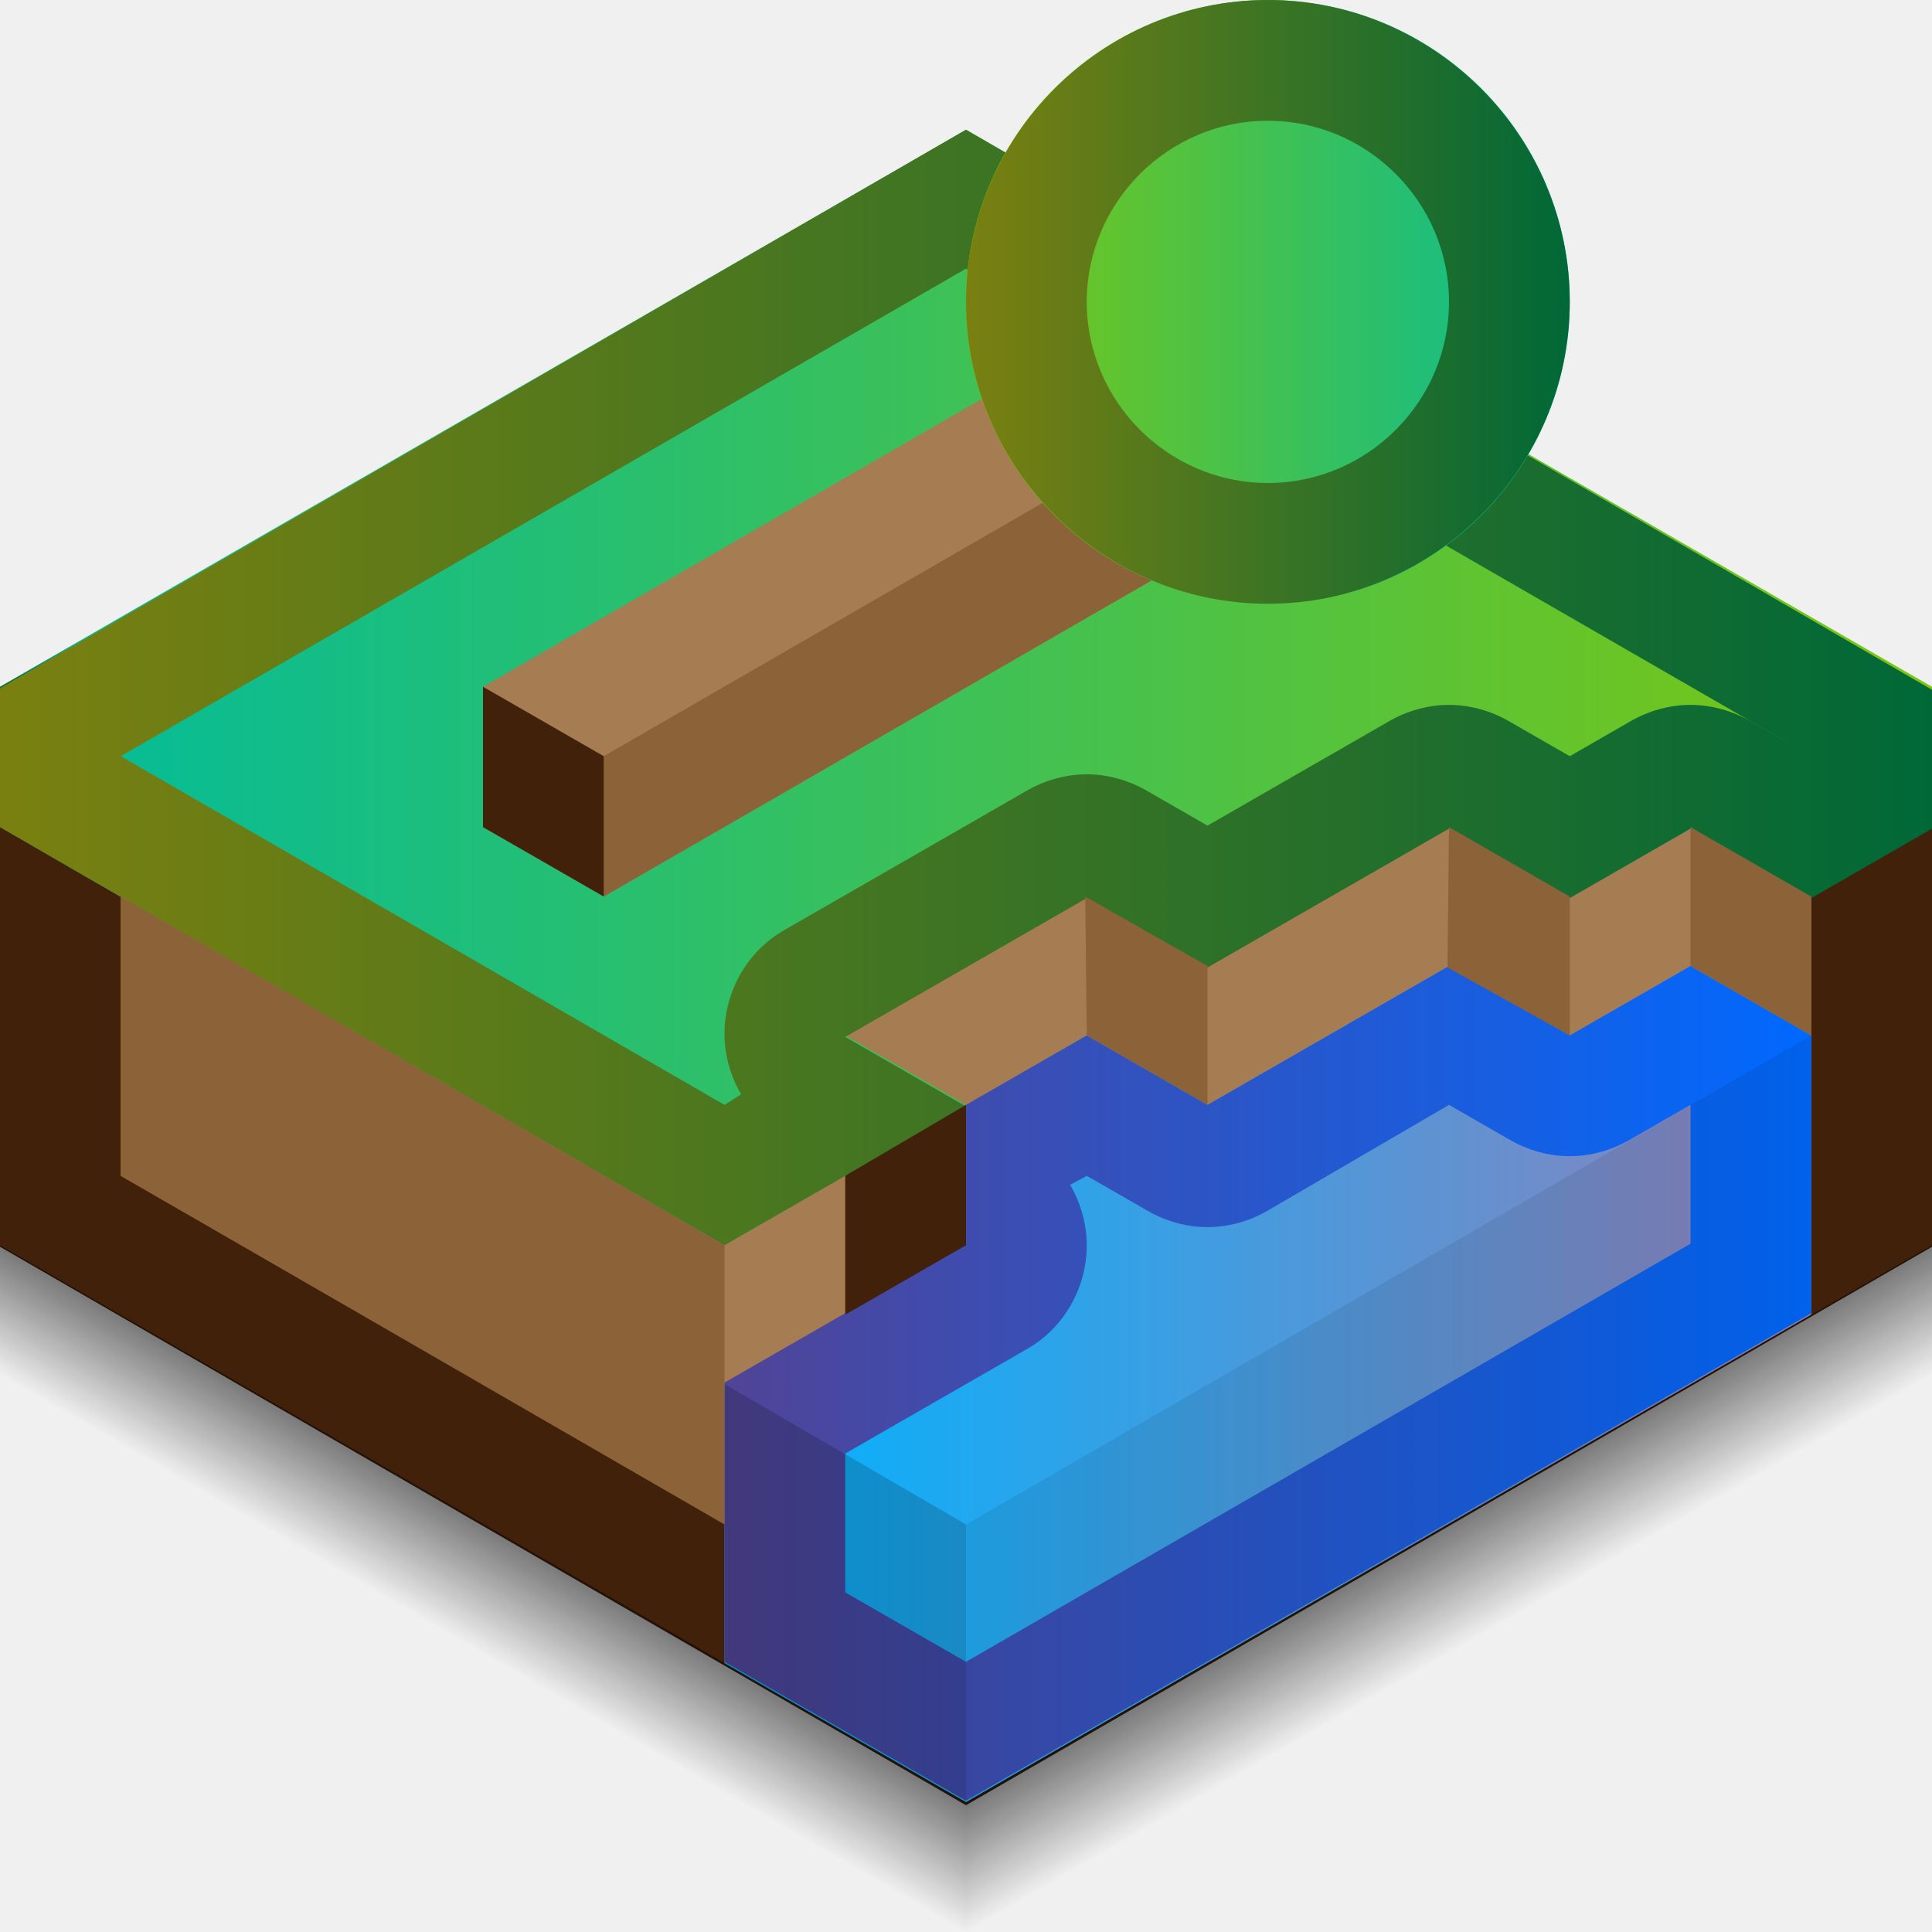
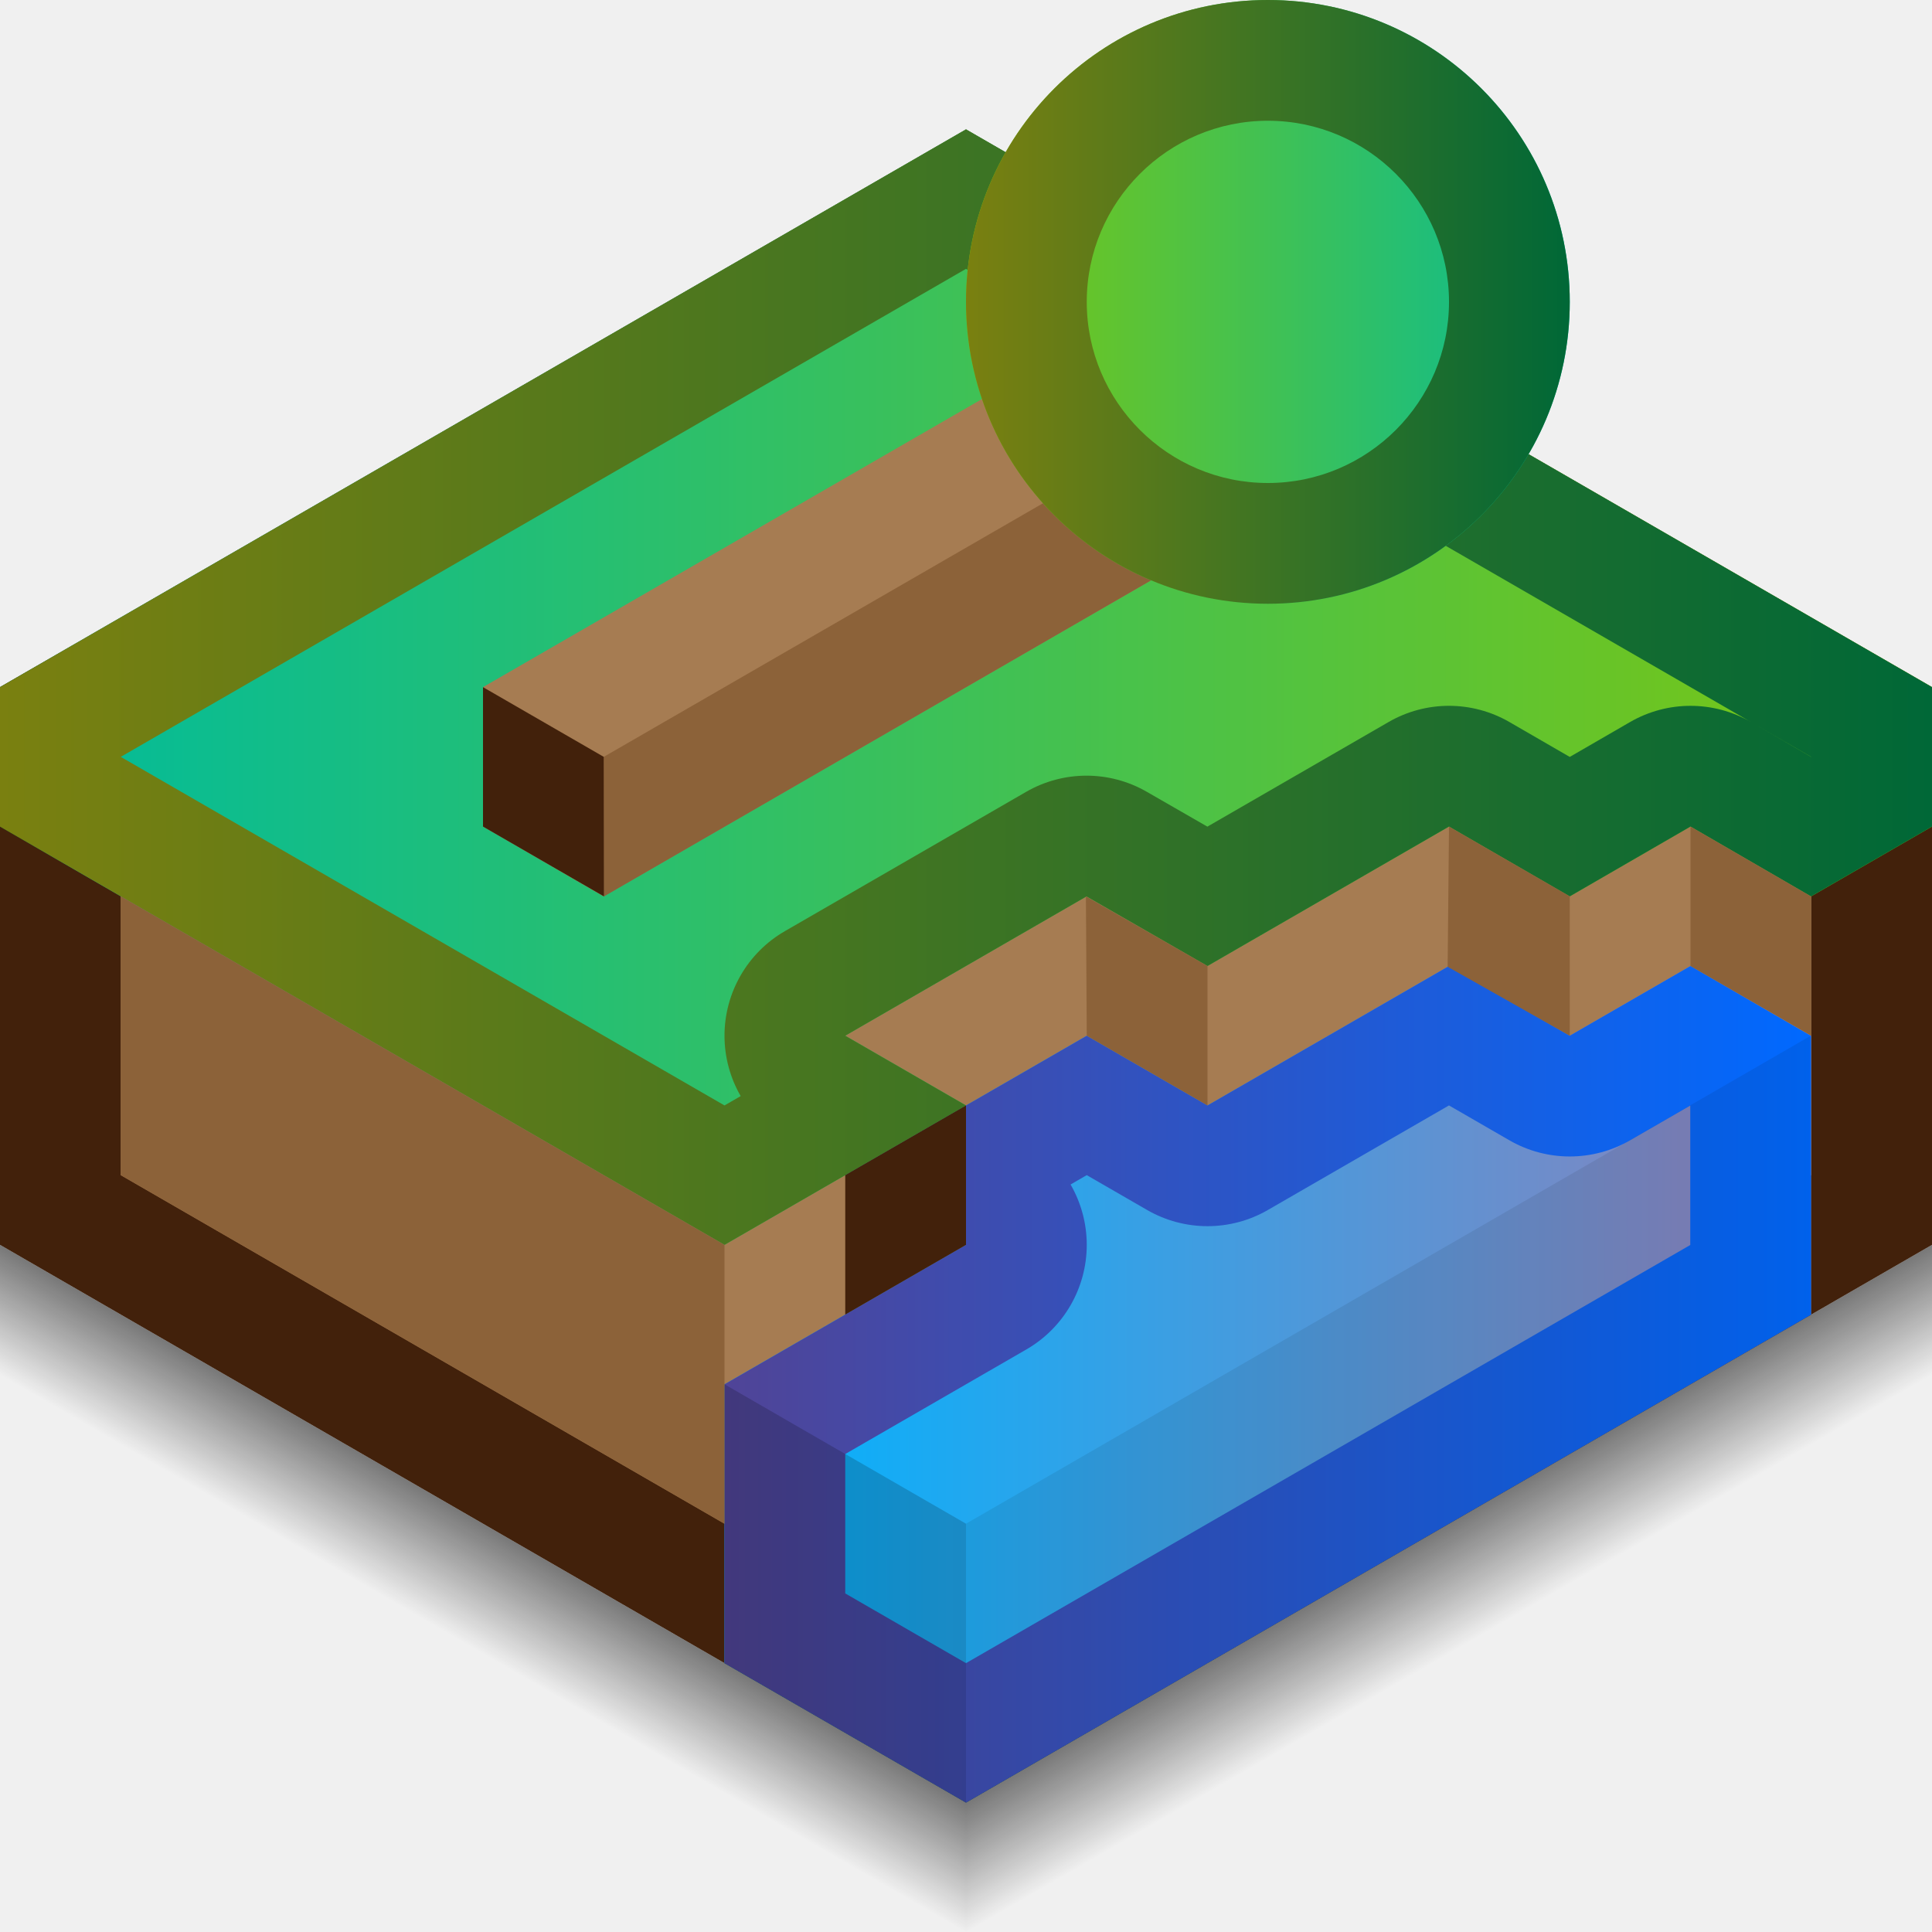
- <svg xmlns="http://www.w3.org/2000/svg" version="1.1" id="Lager_1" x="0px" y="0px" viewBox="0 0 128 128" style="enable-background:new 0 0 128 128;" xml:space="preserve">
-   <style type="text/css">
- 	.st0{fill:#FFFFFF;}
- 	.st1{fill:none;stroke:#000000;stroke-width:0.25;stroke-miterlimit:10;}
- 	.st2{fill:none;stroke:#FF0000;stroke-width:0.25;stroke-miterlimit:10;}
- 	.st3{display:none;}
- 	.st4{display:inline;fill:#00FFFF;}
- 	.st5{display:none;opacity:0.42;}
- 	.st6{opacity:0.42;}
- 	.st7{display:inline;}
- 	.st8{display:inline;clip-path:url(#SVGID_2_);}
- 	.st9{clip-path:url(#SVGID_4_);}
- 	.st10{fill:none;stroke:#93278F;stroke-width:5.000000e-02;stroke-miterlimit:10;}
- 	.st11{display:none;fill:none;stroke:#FF0000;stroke-width:5.000000e-02;stroke-miterlimit:10;}
- 	.st12{display:none;fill:none;stroke:#0000FF;stroke-width:5.000000e-02;stroke-miterlimit:10;}
- 	.st13{display:none;fill:none;stroke:#000000;stroke-width:5.000000e-02;stroke-miterlimit:10;}
- 	.st14{fill:#A67C52;}
- 	.st15{fill:#42210B;}
- 	.st16{display:inline;fill:#A67C52;}
- 	.st17{display:inline;fill:#42210B;}
- 	.st18{display:none;opacity:0.69;}
- 	.st19{display:inline;fill:#0000FF;}
- 	.st20{display:inline;fill:#22B573;}
- 	.st21{display:inline;fill:#006837;}
- 	.st22{fill:url(#SVGID_5_);}
- 	.st23{fill:url(#SVGID_6_);}
- 	.st24{display:none;fill:#004337;}
- 	.st25{fill:#004337;}
- 	.st26{fill:url(#SVGID_7_);}
- 	.st27{fill:url(#SVGID_8_);}
- 	.st28{fill:#A67C52;stroke:#42210B;stroke-linejoin:round;stroke-miterlimit:10;}
- 	.st29{fill:none;}
- 	.st30{fill:#8C6239;}
- 	.st31{opacity:0.18;}
- 	.st32{opacity:8.000000e-02;}
- 	.st33{fill:url(#SVGID_9_);}
- 	.st34{fill:url(#SVGID_10_);}
- 	.st35{fill:url(#SVGID_11_);}
- 	.st36{fill:url(#SVGID_12_);}
- 	.st37{fill:url(#SVGID_13_);}
- 	.st38{fill:url(#SVGID_14_);}
- 	.st39{fill:url(#SVGID_15_);}
- 	.st40{fill:url(#SVGID_16_);}
- 	.st41{fill:url(#SVGID_17_);}
- 	.st42{fill:url(#SVGID_18_);}
- 	.st43{fill:url(#SVGID_19_);}
- 	.st44{fill:url(#SVGID_20_);}
- 	.st45{fill:url(#SVGID_21_);}
- 	.st46{fill:url(#SVGID_22_);}
- 	.st47{fill:url(#SVGID_23_);}
- 	.st48{fill:url(#SVGID_24_);}
- 	.st49{fill:url(#SVGID_25_);}
- 	.st50{fill:url(#SVGID_26_);}
- 	.st51{fill:url(#SVGID_27_);}
- 	.st52{fill:url(#SVGID_28_);}
- </style>
-   <g>
-     <polygon class="st14" points="4,80.2 4,47.8 64,13.2 124,47.8 124,80.2 64,114.8  " />
-     <path class="st15" d="M64,17.8l56,32.3v27.7l-56,32.3L8,77.9V50.1L64,17.8 M64,8.6l-64,37v37l64,37l64-37v-37L64,8.6L64,8.6z" />
-   </g>
-   <g>
-     <linearGradient id="SVGID_2_" gradientUnits="userSpaceOnUse" x1="119.985" y1="91.713" x2="48" y2="91.713">
-       <stop offset="0" style="stop-color:#9181BA" />
-       <stop offset="1" style="stop-color:#00B3FF" />
-     </linearGradient>
-     <polygon style="fill:url(#SVGID_2_);" points="48,110.2 64,119.4 120,87.1 120,68.6 112,64 104,68.6 96,64 80,73.2 72,68.6    56,77.9 64,82.5 48,91.7  " />
-     <linearGradient id="SVGID_4_" gradientUnits="userSpaceOnUse" x1="119.984" y1="91.713" x2="48" y2="91.713">
-       <stop offset="0" style="stop-color:#0069FF" />
-       <stop offset="1" style="stop-color:#504497" />
-     </linearGradient>
-     <path style="fill:url(#SVGID_4_);" d="M96,73.2l4,2.3c1.2,0.7,2.6,1.1,4,1.1s2.8-0.4,4-1.1l4-2.3v9.2l-48,27.7l-8-4.6v-9.2l12-6.9   c2.5-1.4,4-4.1,4-6.9c0-1.4-0.4-2.8-1.1-4l1.1-0.6l4,2.3c1.2,0.7,2.6,1.1,4,1.1s2.8-0.4,4-1.1L96,73.2 M112,64l-8,4.6L96,64   l-16,9.2l-8-4.6l-16,9.2l8,4.6l-16,9.2v18.5l16,9.2l56-32.3V68.6L112,64L112,64z" />
-   </g>
-   <g>
-     <linearGradient id="SVGID_5_" gradientUnits="userSpaceOnUse" x1="128" y1="45.525" x2="1.076842e-09" y2="45.525">
-       <stop offset="0" style="stop-color:#7DC610" />
-       <stop offset="0.958" style="stop-color:#05BC97" />
-       <stop offset="1" style="stop-color:#006837" />
-     </linearGradient>
-     <polygon class="st22" points="0,54.8 48,82.5 64,73.2 56,68.6 72,59.4 80,64 96,54.8 104,59.4 112,54.8 120,59.4 128,54.8    128,45.5 64,8.6 0,45.5  " />
-     <linearGradient id="SVGID_6_" gradientUnits="userSpaceOnUse" x1="0" y1="45.525" x2="128" y2="45.525">
-       <stop offset="0" style="stop-color:#7A8010" />
-       <stop offset="1" style="stop-color:#006837" />
-     </linearGradient>
-     <path class="st23" d="M64,17.8l56,32.3l0,0l-4-2.3c-1.2-0.7-2.6-1.1-4-1.1c-1.4,0-2.8,0.4-4,1.1l-4,2.3l-4-2.3   c-1.2-0.7-2.6-1.1-4-1.1c-1.4,0-2.8,0.4-4,1.1l-12,6.9l-4-2.3c-1.2-0.7-2.6-1.1-4-1.1c-1.4,0-2.8,0.4-4,1.1l-16,9.2   c-2.5,1.4-4,4.1-4,6.9c0,1.4,0.4,2.8,1.1,4L48,73.2L8,50.1L64,17.8 M64,8.6l-64,37v9.2l48,27.7l16-9.2l-8-4.6l16-9.2l8,4.6l16-9.2   l8,4.6l8-4.6l8,4.6l8-4.6v-9.2L64,8.6L64,8.6z" />
-   </g>
-   <polygon class="st29" points="48,101 40,96.3 40,77.9 48,82.5 " />
-   <g>
-     <polygon class="st15" points="64,73.2 56,77.9 56,87.1 64,82.5 64,73.2  " />
-   </g>
-   <polygon class="st30" points="48,82.5 48,101 8,77.9 8,59.4 " />
-   <polygon class="st30" points="72,68.6 80,73.2 80,64 71.9,59.4 " />
-   <polygon class="st30" points="96,54.8 95.9,64.1 104,68.6 104,59.4 " />
-   <polygon class="st30" points="112,54.8 112,64 120,68.6 120,59.4 " />
-   <g class="st31">
-     <polygon points="48,91.7 64,101 64,119.4 48,110.2  " />
-   </g>
-   <polygon class="st32" points="64,101 120,68.6 120,87.1 64,119.4 " />
-   <polygon class="st14" points="40,59.4 32,54.8 32,45.5 80,17.8 88,22.4 88,31.7 " />
-   <polygon class="st30" points="40,50.1 88,22.4 88,31.7 40,59.4 " />
-   <polygon class="st15" points="32,54.8 40,59.4 40,50.1 32,45.5 " />
-   <g>
-     <linearGradient id="SVGID_7_" gradientUnits="userSpaceOnUse" x1="64" y1="20" x2="104" y2="20">
-       <stop offset="0" style="stop-color:#7DC610" />
-       <stop offset="1" style="stop-color:#05BC97" />
-     </linearGradient>
-     <circle class="st26" cx="84" cy="20" r="20" />
-     <g>
-       <linearGradient id="SVGID_8_" gradientUnits="userSpaceOnUse" x1="64" y1="20" x2="104" y2="20">
-         <stop offset="0" style="stop-color:#7A8010" />
-         <stop offset="1" style="stop-color:#006837" />
-       </linearGradient>
-       <path class="st27" d="M84,8c6.6,0,12,5.4,12,12s-5.4,12-12,12s-12-5.4-12-12S77.4,8,84,8 M84,0C73,0,64,9,64,20s9,20,20,20    s20-9,20-20S95,0,84,0L84,0z" />
-     </g>
-   </g>
-   <linearGradient id="SVGID_9_" gradientUnits="userSpaceOnUse" x1="33.856" y1="102.022" x2="30.122" y2="108.491">
-     <stop offset="0" style="stop-color:#000000;stop-opacity:0.5" />
-     <stop offset="1" style="stop-color:#000000;stop-opacity:0" />
+ <svg xmlns="http://www.w3.org/2000/svg" width="128" height="128" viewBox="0 0 128 128" xml:space="preserve">
+   <path fill="#A67C52" d="M4 80.168V47.832l60-34.641 60 34.641v32.336l-60 34.641z" />
+   <path fill="#42210B" d="m64 17.812 56 32.332v27.713l-56 32.332-56-32.332V50.144l56-32.332m0-9.238L0 45.525v36.95l64 36.95 64-36.95V45.525L64 8.574z" />
+   <linearGradient id="a" gradientUnits="userSpaceOnUse" x1="119.985" y1="91.713" x2="48" y2="91.713">
+     <stop offset="0" style="stop-color:#9181ba" />
+     <stop offset="1" style="stop-color:#00b3ff" />
  </linearGradient>
-   <polygon class="st33" points="64,119.4 64,128 0,91.1 0,82.5 " />
-   <linearGradient id="SVGID_10_" gradientUnits="userSpaceOnUse" x1="94.144" y1="102.022" x2="97.878" y2="108.491">
-     <stop offset="0" style="stop-color:#000000;stop-opacity:0.5" />
-     <stop offset="1" style="stop-color:#000000;stop-opacity:0" />
+   <path fill="url(#a)" d="m48 110.188 16 9.238 55.985-32.323V68.628L112 64l-8 4.619L96 64l-16 9.238-8-4.619-16 9.238 8 4.619-16 9.238z" />
+   <linearGradient id="b" gradientUnits="userSpaceOnUse" x1="119.984" y1="91.713" x2="48" y2="91.713">
+     <stop offset="0" style="stop-color:#0069ff" />
+     <stop offset="1" style="stop-color:#504497" />
  </linearGradient>
-   <polygon class="st34" points="64,119.4 64,128 128,91.1 128,82.5 " />
+   <path fill="url(#b)" d="m96 73.238 4 2.309c1.238.715 2.619 1.072 4 1.072s2.762-.357 4-1.072l3.984-2.3v9.237L64 110.188l-8-4.619V96.332l12-6.928c2.475-1.429 4-4.07 4-6.928 0-1.429-.381-2.804-1.072-4L72 77.856l4 2.309c1.238.714 2.619 1.072 4 1.072s2.762-.357 4-1.072l12-6.928M112 64l-8 4.619L96 64l-16 9.238-8-4.619-16 9.238 8 4.619-16 9.238v18.475l16 9.238 55.984-32.323V68.628L112 64z" />
+   <linearGradient id="c" gradientUnits="userSpaceOnUse" x1="128" y1="45.525" x2="0" y2="45.525">
+     <stop offset="0" style="stop-color:#7dc610" />
+     <stop offset=".958" style="stop-color:#05bc97" />
+     <stop offset="1" style="stop-color:#006837" />
+   </linearGradient>
+   <path fill="url(#c)" d="m0 54.762 48 27.713 16-9.238-8-4.619 15.985-9.229L80 64l16-9.238 8 4.628 8-4.628 7.985 4.628L128 54.762v-9.238L64 8.574 0 45.525z" />
+   <linearGradient id="d" gradientUnits="userSpaceOnUse" x1="0" y1="45.525" x2="128" y2="45.525">
+     <stop offset="0" style="stop-color:#7a8010" />
+     <stop offset="1" style="stop-color:#006837" />
+   </linearGradient>
+   <path fill="url(#d)" d="m64 17.812 56 32.332-.008.004-3.98-2.307c-1.24-.719-2.627-1.078-4.012-1.078-1.383 0-2.766.358-4.006 1.075L104 50.148l-3.994-2.31C98.766 47.121 97.383 46.762 96 46.762c-1.381 0-2.762.357-4 1.072l-12.008 6.933-4.02-2.312c-1.234-.71-2.611-1.065-3.988-1.065-1.381 0-2.762.357-4 1.072L52 61.691c-2.475 1.429-4 4.07-4 6.928 0 1.429.381 2.804 1.072 4L48 73.238 8 50.144l56-32.332m0-9.238L0 45.525v9.238l48 27.713 16-9.238-8-4.619 15.984-9.229L80 64l16-9.238 8 4.627 8-4.627 7.984 4.627L128 54.762v-9.238L64 8.574z" />
+   <path fill="none" d="m48 100.95-8-4.619V77.856l8 4.619z" />
+   <path fill="#42210B" d="m64 73.238-8 4.619v9.238l8-4.619v-9.238z" />
+   <path fill="#8C6239" d="M48 82.475 48 100.95 8 77.856V59.381zM72 68.619l8 4.619V64l-8.055-4.61zM96 54.762l-.09 9.289L104 68.619v-9.238zm16 0V64l7.985 4.61v-9.22z" />
+   <path d="M48 91.713 64 100.95v18.475l-16-9.238z" opacity=".18" />
+   <path opacity=".08" d="m64 100.95 55.985-32.34v18.493L64 119.426z" />
+   <path fill="#A67C52" d="M39.985 59.39 32 54.762v-9.238l48-27.713 8 4.619v9.238z" />
+   <path fill="#8C6239" d="m40 50.144 48-27.713v9.238L40.015 59.39z" />
+   <path fill="#42210B" d="m32 54.762 8.015 4.628L40 50.144l-8-4.619z" />
+   <linearGradient id="e" gradientUnits="userSpaceOnUse" x1="64" y1="20" x2="104" y2="20">
+     <stop offset="0" style="stop-color:#7dc610" />
+     <stop offset="1" style="stop-color:#05bc97" />
+   </linearGradient>
+   <circle fill="url(#e)" cx="84" cy="20" r="20" />
+   <linearGradient id="f" gradientUnits="userSpaceOnUse" x1="64" y1="20" x2="104" y2="20">
+     <stop offset="0" style="stop-color:#7a8010" />
+     <stop offset="1" style="stop-color:#006837" />
+   </linearGradient>
+   <path fill="url(#f)" d="M84 8c6.617 0 12 5.383 12 12s-5.383 12-12 12-12-5.383-12-12S77.383 8 84 8m0-8C72.955 0 64 8.954 64 20s8.955 20 20 20 20-8.954 20-20S95.045 0 84 0z" />
+   <linearGradient id="g" gradientUnits="userSpaceOnUse" x1="33.856" y1="102.022" x2="30.122" y2="108.491">
+     <stop offset="0" style="stop-color:#000;stop-opacity:.5" />
+     <stop offset="1" style="stop-color:#000;stop-opacity:0" />
+   </linearGradient>
+   <path fill="url(#g)" d="M64 119.426V128L0 91.1v-8.624z" />
+   <linearGradient id="h" gradientUnits="userSpaceOnUse" x1="94.144" y1="102.022" x2="97.878" y2="108.491">
+     <stop offset="0" style="stop-color:#000;stop-opacity:.5" />
+     <stop offset="1" style="stop-color:#000;stop-opacity:0" />
+   </linearGradient>
+   <path fill="url(#h)" d="M64 119.426V128l64-36.9v-8.624z" />
</svg>
